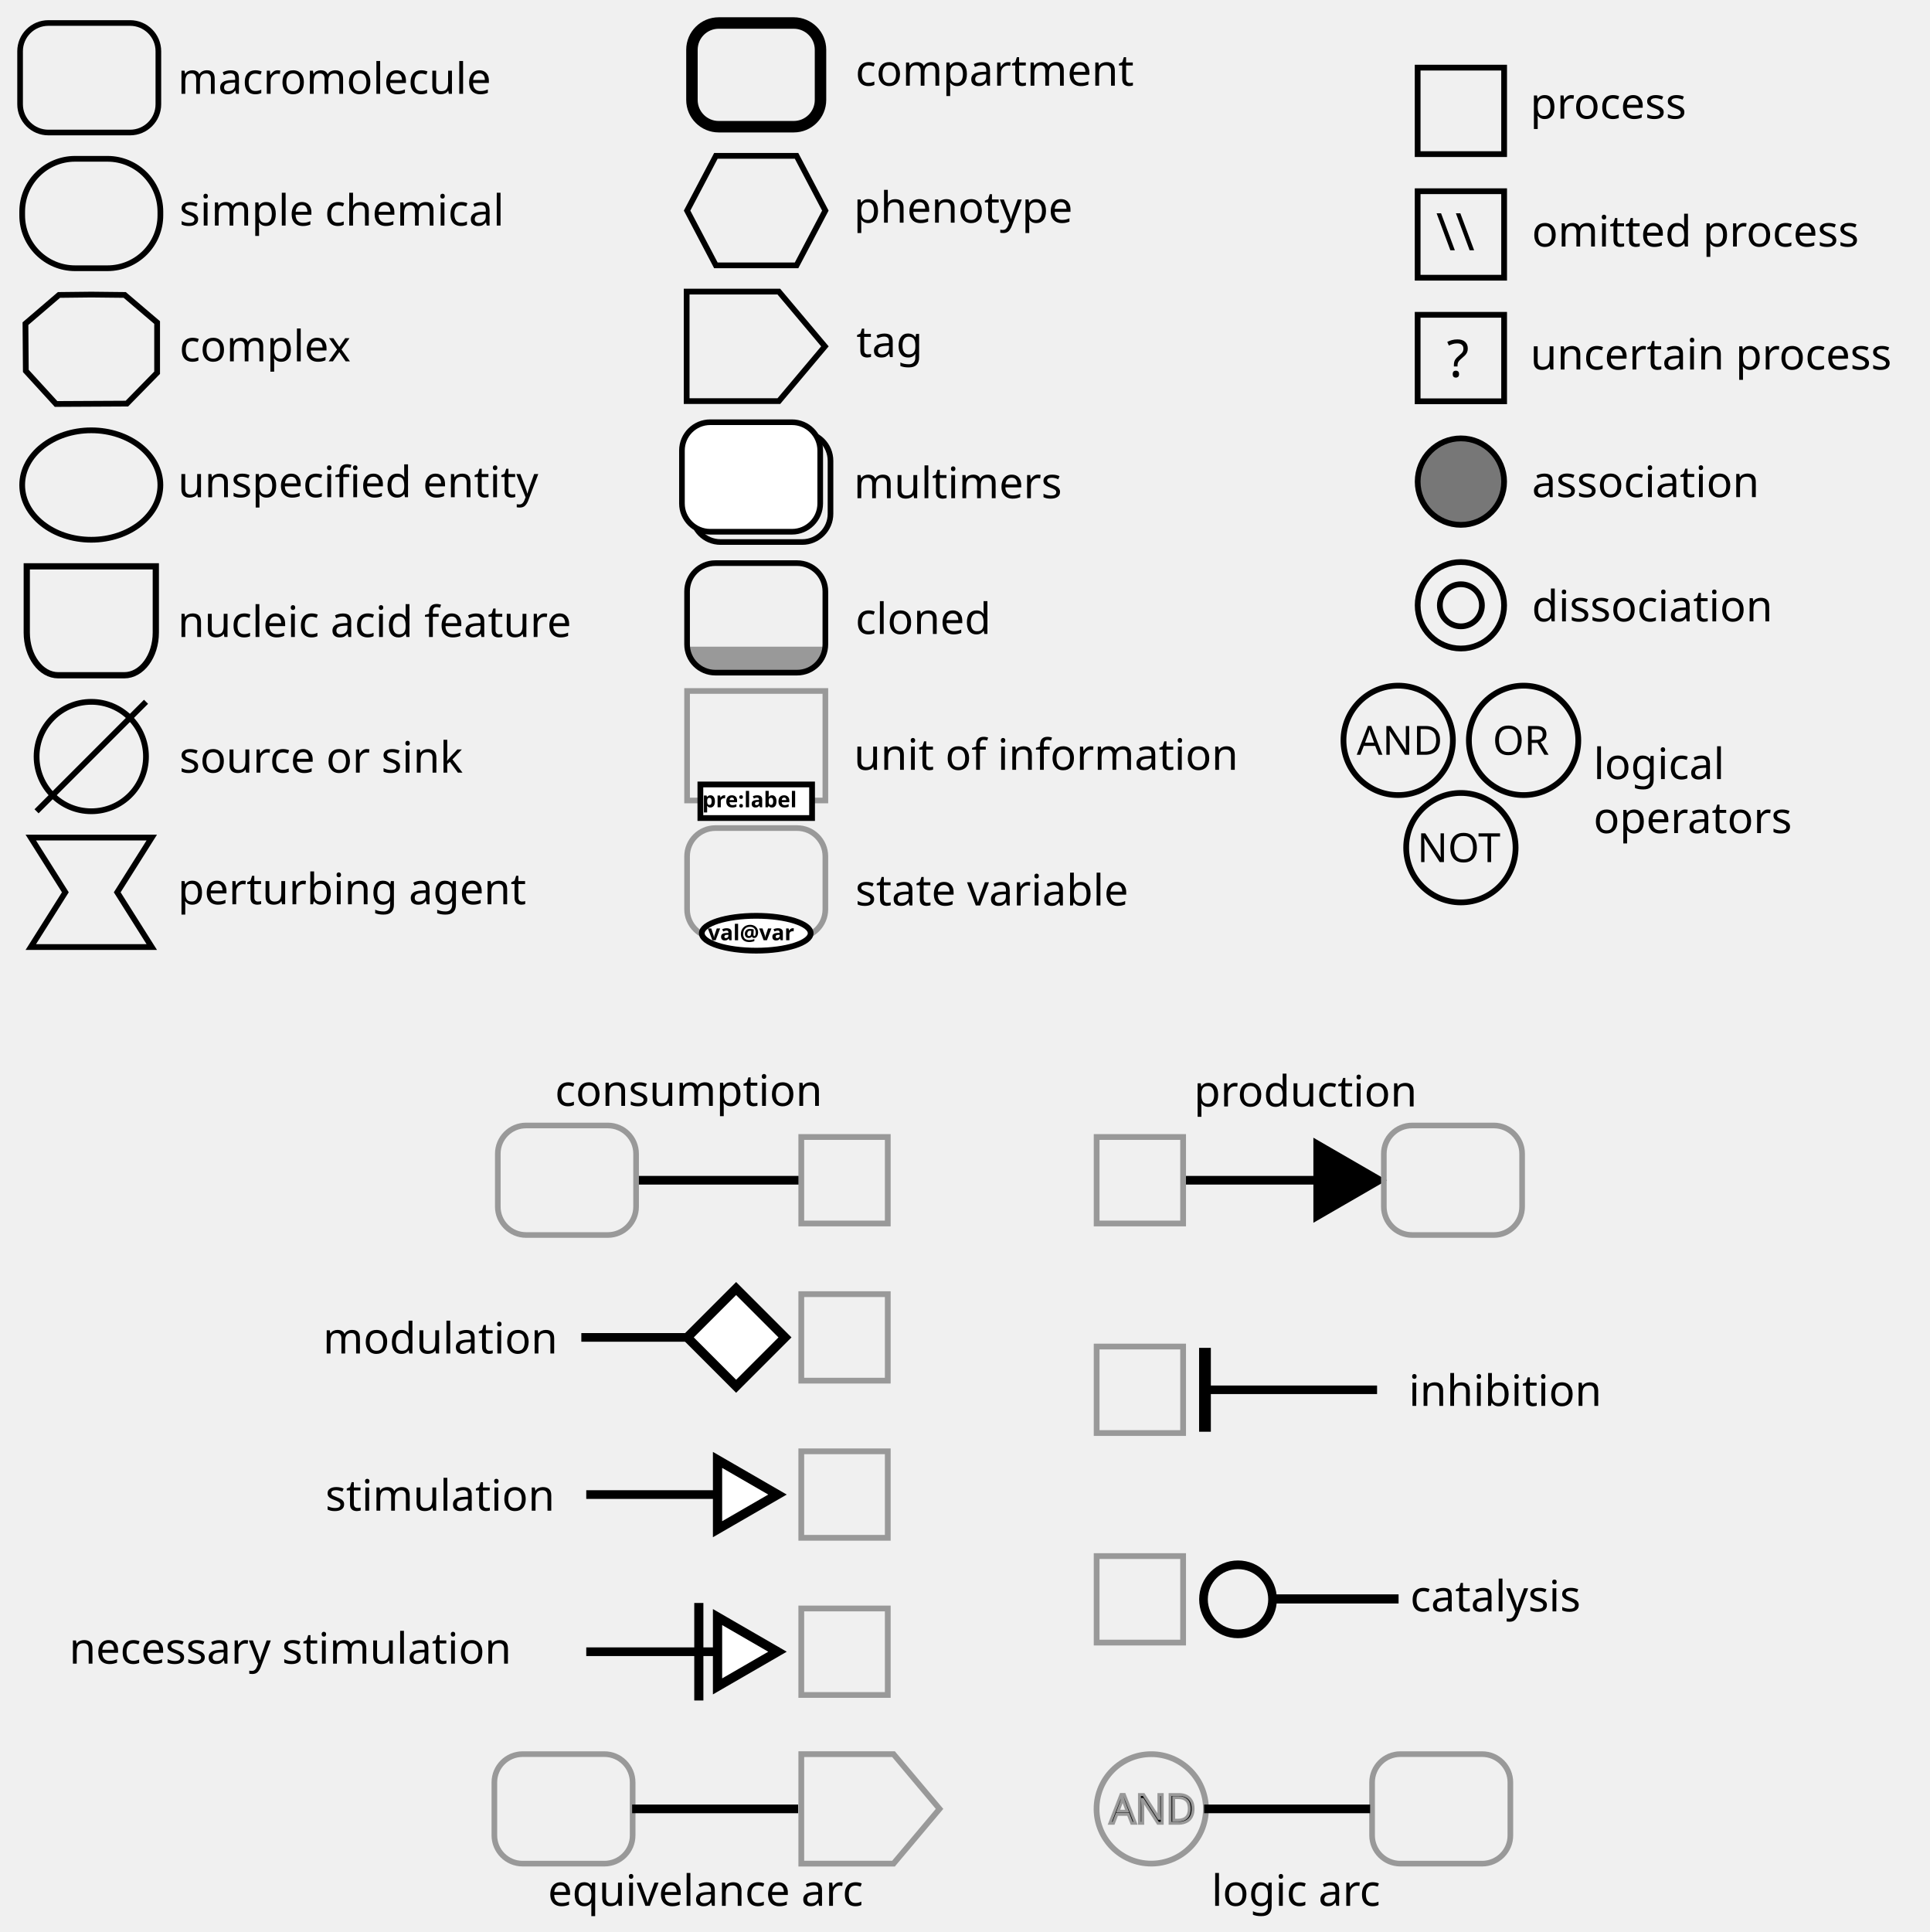
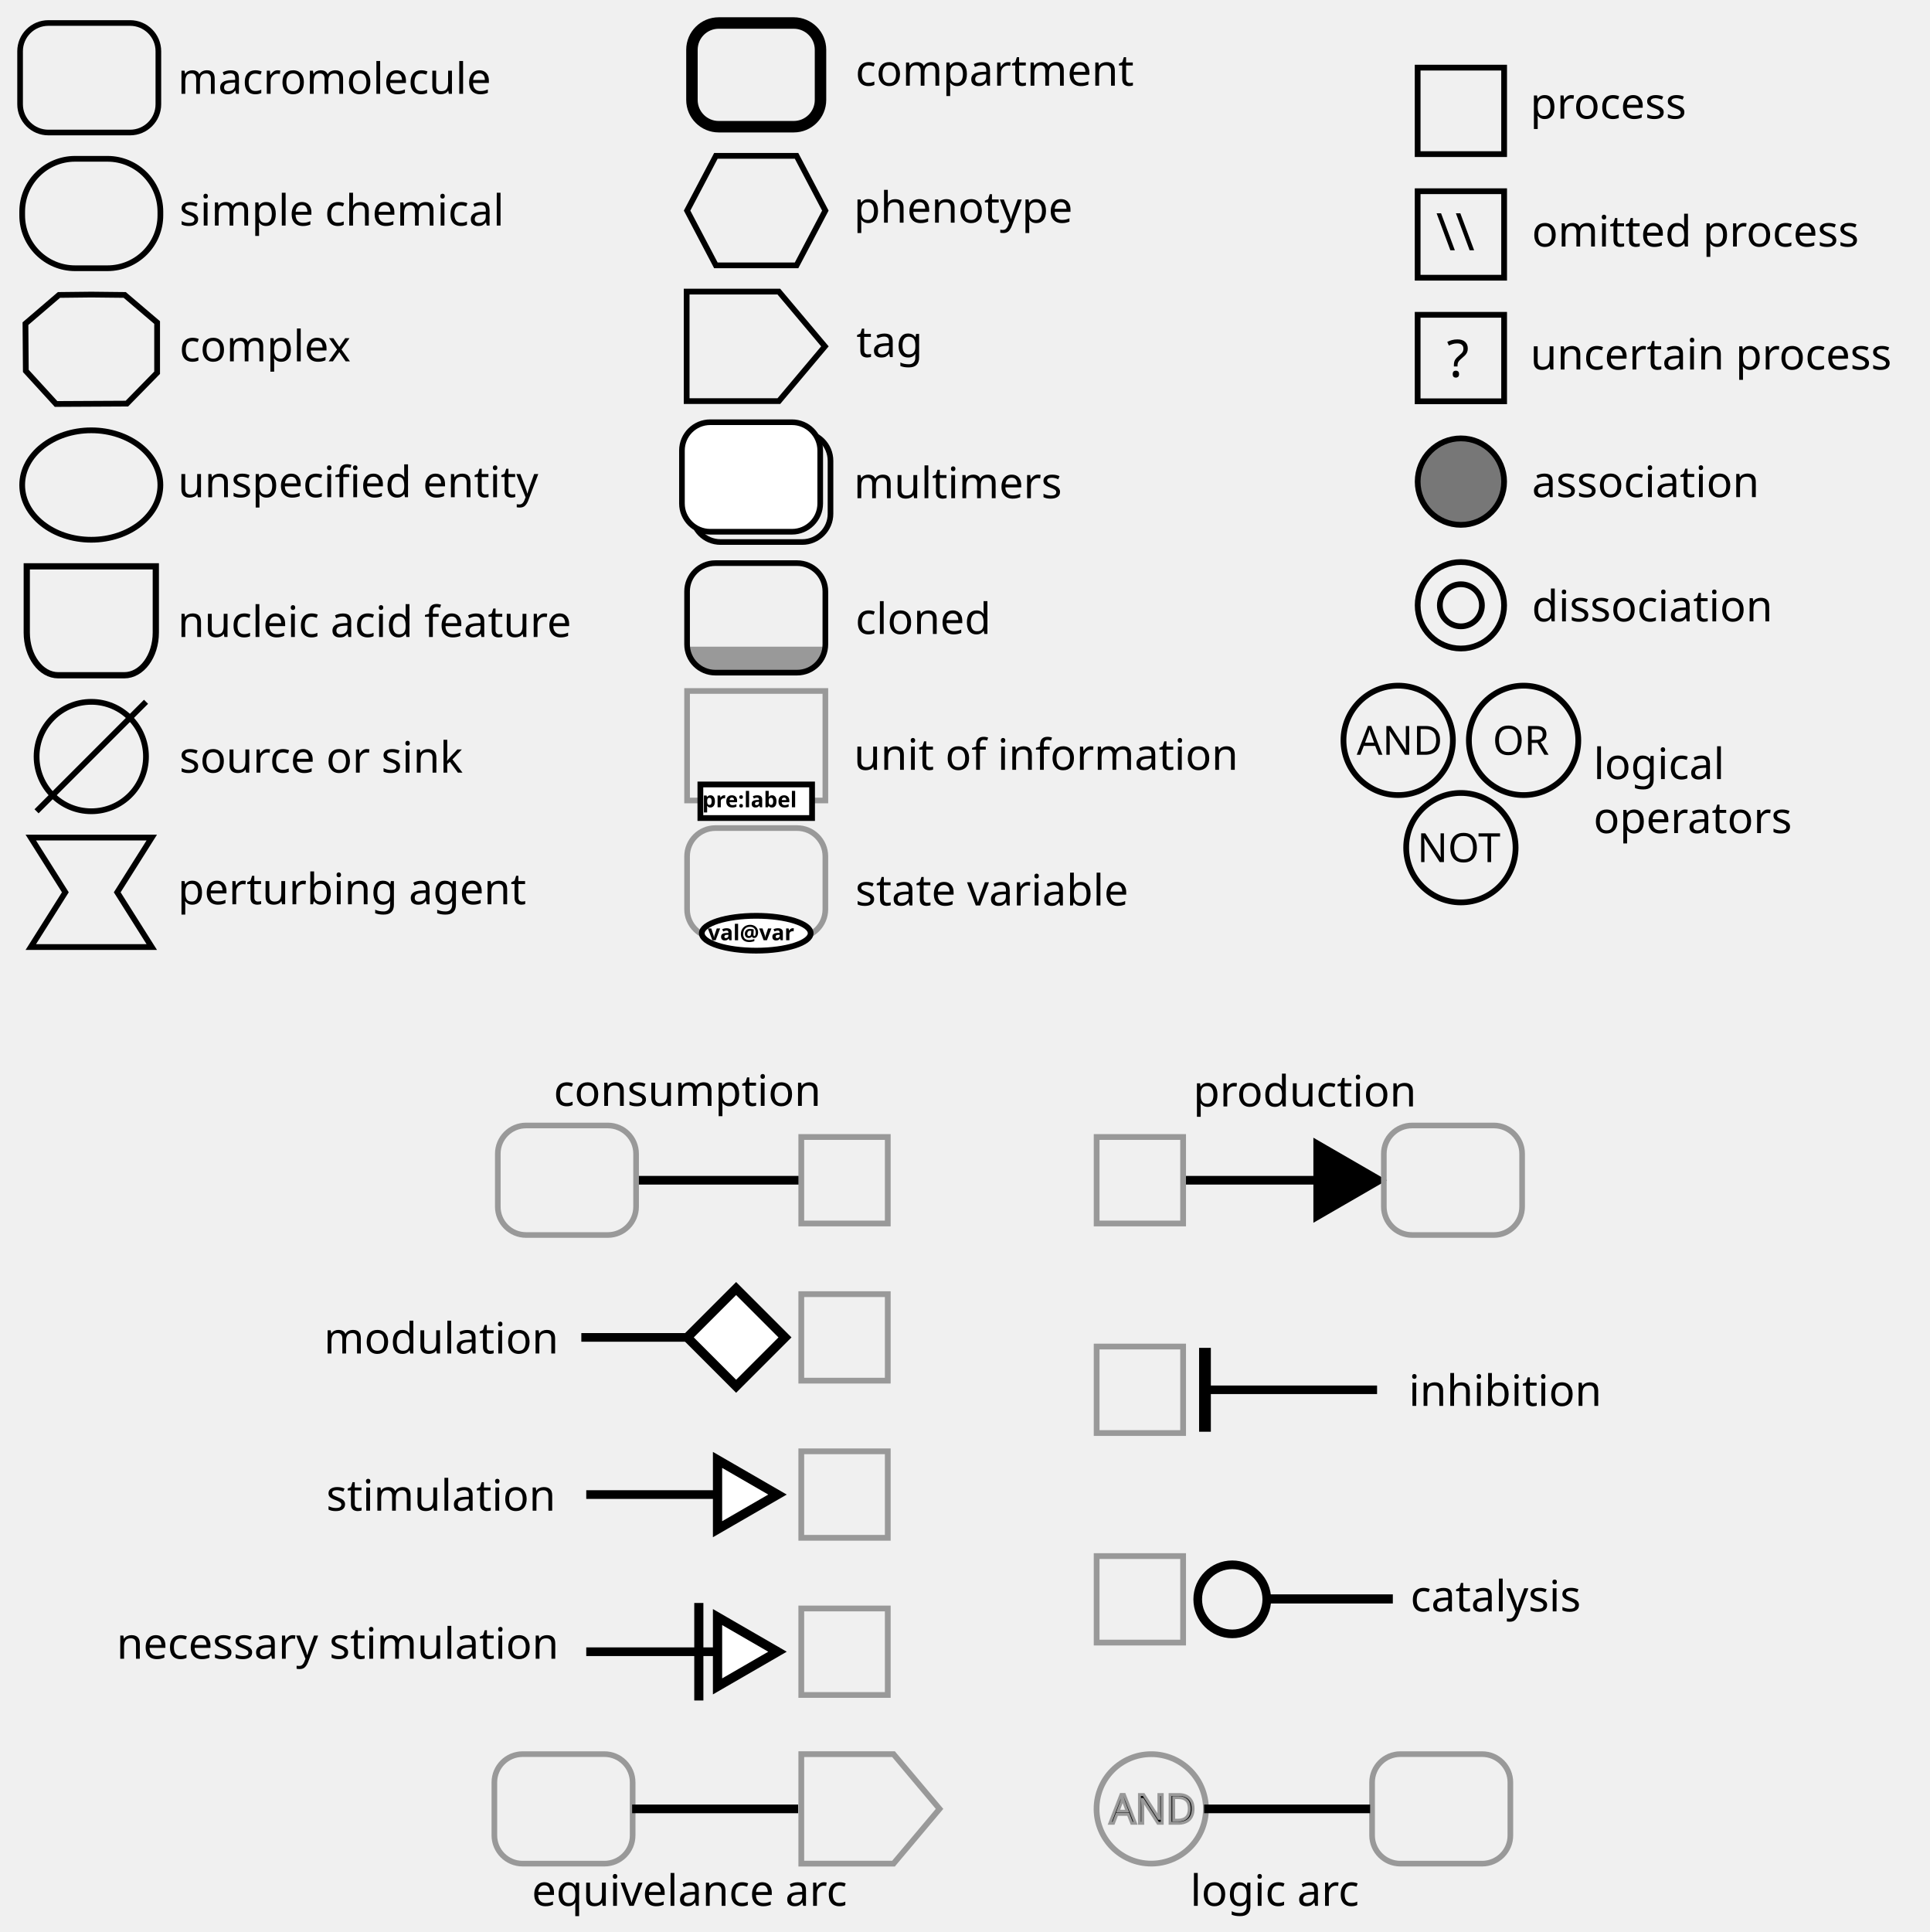
<svg xmlns="http://www.w3.org/2000/svg" width="670.28" height="671.055" id="svg2" version="1.1">
  <defs id="defs4">
    <marker orient="auto" refY="0" refX="0" id="DotL" style="overflow:visible">
      <path id="path4034" d="m -2.5,-1 c 0,2.76 -2.24,5 -5,5 -2.76,0 -5,-2.24 -5,-5 0,-2.76 2.24,-5 5,-5 2.76,0 5,2.24 5,5 z" style="fill-rule:evenodd;stroke:#000000;stroke-width:1pt" transform="matrix(0.8,0,0,0.8,5.92,0.8)" />
    </marker>
    <marker orient="auto" refY="0" refX="0" id="Arrow1Sstart" style="overflow:visible">
      <path id="path3985" d="M 0,0 5,-5 -12.5,0 5,5 0,0 Z" style="fill-rule:evenodd;stroke:#000000;stroke-width:1pt" transform="matrix(0.2,0,0,0.2,1.2,0)" />
    </marker>
    <marker orient="auto" refY="0" refX="0" id="EmptyTriangleOutL" style="overflow:visible">
      <path id="path4133" d="m 5.77,0 -8.65,5 0,-10 8.65,5 z" style="fill:#ffffff;fill-rule:evenodd;stroke:#000000;stroke-width:1pt" transform="matrix(0.8,0,0,0.8,-4.8,0)" />
    </marker>
    <marker orient="auto" refY="0" refX="0" id="TriangleOutL" style="overflow:visible">
      <path id="path4115" d="m 5.77,0 -8.65,5 0,-10 8.65,5 z" style="fill-rule:evenodd;stroke:#000000;stroke-width:1pt" transform="scale(0.8,0.8)" />
    </marker>
    <marker orient="auto" refY="0" refX="0" id="EmptyDiamondL" style="overflow:visible">
      <path id="path4079" d="M 0,-7.071 -7.071,0 0,7.071 7.071,0 0,-7.071 Z" style="fill:#ffffff;fill-rule:evenodd;stroke:#000000;stroke-width:1pt" transform="scale(0.8,0.8)" />
    </marker>
    <marker orient="auto" refY="0" refX="0" id="EmptyDiamondL-1" style="overflow:visible">
      <path id="path4079-7" d="M 0,-7.071 -7.071,0 0,7.071 7.071,0 0,-7.071 Z" style="fill:#ffffff;fill-rule:evenodd;stroke:#000000;stroke-width:1pt" transform="scale(0.8,0.8)" />
    </marker>
    <marker orient="auto" refY="0" refX="0" id="EmptyDiamondL-0" style="overflow:visible">
      <path id="path4079-6" d="M 0,-7.071 -7.071,0 0,7.071 7.071,0 0,-7.071 Z" style="fill:#ffffff;fill-rule:evenodd;stroke:#000000;stroke-width:1pt" transform="scale(0.8,0.8)" />
    </marker>
    <marker orient="auto" refY="0" refX="0" id="TriangleOutL-8" style="overflow:visible">
      <path id="path4115-9" d="m 5.77,0 -8.65,5 0,-10 8.65,5 z" style="fill-rule:evenodd;stroke:#000000;stroke-width:1pt" transform="scale(0.8,0.8)" />
    </marker>
    <marker orient="auto" refY="0" refX="0" id="EmptyTriangleOutL-4" style="overflow:visible">
      <path id="path4133-1" d="m 5.77,0 -8.65,5 0,-10 8.65,5 z" style="fill:#ffffff;fill-rule:evenodd;stroke:#000000;stroke-width:1pt" transform="matrix(0.8,0,0,0.8,-4.8,0)" />
    </marker>
    <marker orient="auto" refY="0" refX="0" id="EmptyTriangleOutL-2" style="overflow:visible">
      <path id="path4133-7" d="m 5.77,0 -8.65,5 0,-10 8.65,5 z" style="fill:#ffffff;fill-rule:evenodd;stroke:#000000;stroke-width:1pt" transform="matrix(0.8,0,0,0.8,-4.8,0)" />
    </marker>
    <marker orient="auto" refY="0" refX="0" id="TriangleOutL-1" style="overflow:visible">
      <path id="path4115-2" d="m 5.77,0 -8.65,5 0,-10 8.65,5 z" style="fill-rule:evenodd;stroke:#000000;stroke-width:1pt" transform="scale(0.8,0.8)" />
    </marker>
    <marker orient="auto" refY="0" refX="0" id="EmptyTriangleOutL-8" style="overflow:visible">
      <path id="path4133-4" d="m 5.77,0 -8.65,5 0,-10 8.65,5 z" style="fill:#ffffff;fill-rule:evenodd;stroke:#000000;stroke-width:1pt" transform="matrix(0.8,0,0,0.8,-4.8,0)" />
    </marker>
    <marker orient="auto" refY="0" refX="0" id="EmptyDiamondL-2" style="overflow:visible">
      <path id="path4079-64" d="M 0,-7.071 -7.071,0 0,7.071 7.071,0 0,-7.071 Z" style="fill:#ffffff;fill-rule:evenodd;stroke:#000000;stroke-width:1pt" transform="scale(0.8,0.8)" />
    </marker>
    <marker orient="auto" refY="0" refX="0" id="marker4217" style="overflow:visible">
      <path id="path4219" d="m 5.77,0 -8.65,5 0,-10 8.65,5 z" style="fill:#ffffff;fill-rule:evenodd;stroke:#000000;stroke-width:1pt" transform="matrix(0.8,0,0,0.8,-4.8,0)" />
    </marker>
  </defs>
  <g id="layer1" transform="translate(0.2001214,-114.8049)">
    <text xml:space="preserve" style="font-style:normal;font-weight:normal;font-size:12.5px;line-height:125%;font-family:sans-serif;letter-spacing:0px;word-spacing:0px;fill:#000000;fill-opacity:1;stroke:none;stroke-width:1px;stroke-linecap:butt;stroke-linejoin:miter;stroke-opacity:1" x="281.429" y="336.648" id="text5854">
      <tspan id="tspan5856" x="281.429" y="336.648" />
    </text>
    <text xml:space="preserve" style="font-style:normal;font-weight:normal;font-size:15px;line-height:125%;font-family:sans-serif;letter-spacing:0px;word-spacing:0px;fill:#000000;fill-opacity:1;stroke:none;stroke-width:1px;stroke-linecap:butt;stroke-linejoin:miter;stroke-opacity:1" x="187.143" y="363.076" id="text6007">
      <tspan id="tspan6009" x="187.143" y="363.076" />
    </text>
    <rect style="fill:none;stroke:#000000;stroke-width:1.961;stroke-miterlimit:4;stroke-dasharray:none;stroke-dashoffset:0;stroke-opacity:1" id="rect2985" width="48.039" height="38.039" x="6.78" y="122.795" ry="9.817" />
    <rect style="fill:none;stroke:#000000;stroke-width:1.992;stroke-miterlimit:4;stroke-dasharray:none;stroke-dashoffset:0;stroke-opacity:1" id="rect2985-0" width="48.008" height="38.008" x="7.51" y="169.965" ry="18.375" />
    <path style="fill:none;stroke:#000000;stroke-width:2;stroke-miterlimit:4;stroke-dasharray:none;stroke-dashoffset:0;stroke-opacity:1" d="m 8.77,243.635 -0.127,-16.416 11.645,-9.97 11.228,-0.126 11.609,0.126 11.263,9.59 -4.7e-4,17.428 -10.505,10.727 -24.61,0.126 z" id="rect2985-8" />
    <ellipse style="fill:none;stroke:#000000;stroke-width:1.992;stroke-miterlimit:4;stroke-dasharray:none;stroke-dashoffset:0;stroke-opacity:1" id="path3890" cx="31.514" cy="283.275" rx="24.004" ry="19.004" />
    <path style="fill:none;stroke:#000000;stroke-width:2.167;stroke-miterlimit:4;stroke-dasharray:none;stroke-dashoffset:0;stroke-opacity:1" d="m 9.098,311.509 0,23.004 c 0,8.213 4.868,14.835 10.937,14.835 l 22.935,0 c 6.068,0 10.961,-6.622 10.961,-14.835 l 0,-23.004 -44.833,0 z" id="path3913" />
    <ellipse ry="19.003" rx="19.003" cy="377.582" cx="31.514" style="fill:none;stroke:#000000;stroke-width:2;stroke-miterlimit:4;stroke-dasharray:none;stroke-dashoffset:0;stroke-opacity:1" id="path3815-1-7" />
    <path style="fill:none;stroke:#000000;stroke-width:2;stroke-linecap:butt;stroke-linejoin:miter;stroke-miterlimit:4;stroke-dasharray:none;stroke-opacity:1" d="M 12.496,396.601 C 50.533,358.564 50.533,358.564 50.533,358.564" id="path3945" />
    <path style="fill:none;stroke:#000000;stroke-width:2;stroke-miterlimit:4;stroke-dashoffset:0;stroke-opacity:1" d="m 10.499,405.72 42.031,0 -12,19.015 12,19.015 -42.031,0 12,-19.015 z" id="rect2985-85" />
    <text xml:space="preserve" style="font-style:normal;font-weight:normal;font-size:15px;line-height:125%;font-family:sans-serif;letter-spacing:0px;word-spacing:0px;fill:#000000;fill-opacity:1;stroke:none;stroke-width:1px;stroke-linecap:butt;stroke-linejoin:miter;stroke-opacity:1" x="61.571" y="147.4" id="text5915">
      <tspan id="tspan5917" x="61.571" y="147.4">macromolecule</tspan>
      <tspan x="61.571" y="166.15" id="tspan5919" />
      <tspan x="61.571" y="184.9" id="tspan5945" />
      <tspan x="61.571" y="203.65" id="tspan5927" />
      <tspan x="61.571" y="222.4" id="tspan5929" />
    </text>
    <text xml:space="preserve" style="font-style:normal;font-weight:normal;font-size:15px;line-height:125%;font-family:sans-serif;letter-spacing:0px;word-spacing:0px;fill:#000000;fill-opacity:1;stroke:none;stroke-width:1px;stroke-linecap:butt;stroke-linejoin:miter;stroke-opacity:1" x="62.121" y="193.158" id="text6104">
      <tspan id="tspan6106" x="62.121" y="193.158">simple chemical</tspan>
      <tspan x="62.121" y="211.908" id="tspan6108" />
      <tspan x="62.121" y="230.658" id="tspan6126" />
    </text>
    <text xml:space="preserve" style="font-style:normal;font-weight:normal;font-size:15px;line-height:125%;font-family:sans-serif;letter-spacing:0px;word-spacing:0px;fill:#000000;fill-opacity:1;stroke:none;stroke-width:1px;stroke-linecap:butt;stroke-linejoin:miter;stroke-opacity:1" x="62.157" y="240.311" id="text6172">
      <tspan id="tspan6174" x="62.157" y="240.311">complex</tspan>
      <tspan x="62.157" y="259.061" id="tspan6176" />
      <tspan x="62.157" y="277.811" id="tspan6190" />
    </text>
    <text xml:space="preserve" style="font-style:normal;font-weight:normal;font-size:15px;line-height:125%;font-family:sans-serif;letter-spacing:0px;word-spacing:0px;fill:#000000;fill-opacity:1;stroke:none;stroke-width:1px;stroke-linecap:butt;stroke-linejoin:miter;stroke-opacity:1" x="61.63" y="287.501" id="text6219">
      <tspan id="tspan6221" x="61.63" y="287.501">unspecified entity</tspan>
      <tspan x="61.63" y="306.251" id="tspan6223" />
      <tspan x="61.63" y="325.001" id="tspan6233" />
    </text>
    <text xml:space="preserve" style="font-style:normal;font-weight:normal;font-size:15px;line-height:125%;font-family:sans-serif;letter-spacing:0px;word-spacing:0px;fill:#000000;fill-opacity:1;stroke:none;stroke-width:1px;stroke-linecap:butt;stroke-linejoin:miter;stroke-opacity:1" x="61.571" y="336.05" id="text6249">
      <tspan id="tspan6251" x="61.571" y="336.05">nucleic acid feature</tspan>
      <tspan x="61.571" y="354.8" id="tspan6253" />
      <tspan x="61.571" y="373.55" id="tspan6259" />
    </text>
    <text xml:space="preserve" style="font-style:normal;font-weight:normal;font-size:15px;line-height:125%;font-family:sans-serif;letter-spacing:0px;word-spacing:0px;fill:#000000;fill-opacity:1;stroke:none;stroke-width:1px;stroke-linecap:butt;stroke-linejoin:miter;stroke-opacity:1" x="62.121" y="383.167" id="text6266">
      <tspan id="tspan6268" x="62.121" y="383.167">source or sink</tspan>
      <tspan x="62.121" y="401.917" id="tspan6270" />
      <tspan x="62.121" y="420.667" id="tspan6272" />
    </text>
    <text xml:space="preserve" style="font-style:normal;font-weight:normal;font-size:15px;line-height:125%;font-family:sans-serif;letter-spacing:0px;word-spacing:0px;fill:#000000;fill-opacity:1;stroke:none;stroke-width:1px;stroke-linecap:butt;stroke-linejoin:miter;stroke-opacity:1" x="61.571" y="428.885" id="text6274">
      <tspan id="tspan6276" x="61.571" y="428.885">perturbing agent</tspan>
    </text>
    <path style="fill:none;stroke:#000000;stroke-width:2;stroke-miterlimit:4;stroke-dashoffset:0;stroke-opacity:1" d="m 238.357,216.096 32.031,0 16,19.015 -16,19.015 -32.031,0 z" id="rect2985-87" />
    <path style="fill:none;stroke:#000000;stroke-width:2;stroke-miterlimit:4;stroke-dashoffset:0;stroke-opacity:1" d="m 248.51,168.943 28.031,0 10,19.015 -10,19.015 -28.031,0 -10,-19.015 z" id="rect2985-3" />
    <rect style="fill:none;stroke:#000000;stroke-width:3.982;stroke-miterlimit:4;stroke-dasharray:none;stroke-dashoffset:0;stroke-opacity:1" id="rect2985-31" width="44.665" height="36.018" x="240.194" y="122.796" ry="9.295" />
    <rect style="fill:none;stroke:#000000;stroke-width:1.961;stroke-miterlimit:4;stroke-dasharray:none;stroke-dashoffset:0;stroke-opacity:1" id="rect2985-9" width="48.039" height="38.039" x="240.292" y="265.031" ry="9.817" />
    <rect style="fill:#ffffff;stroke:#000000;stroke-width:1.961;stroke-miterlimit:4;stroke-dasharray:none;stroke-dashoffset:0;stroke-opacity:1" id="rect2985-5" width="48.039" height="38.039" x="236.72" y="261.46" ry="9.817" />
    <path style="fill:#999999;stroke:#ffffff;stroke-width:0;stroke-miterlimit:4;stroke-dasharray:none;stroke-dashoffset:0;stroke-opacity:1" d="m 238.633,339.418 c 0.724,4.714 4.766,8.305 9.689,8.305 l 28.406,0 c 4.923,0 8.965,-3.59 9.689,-8.305 l -47.785,0 z" id="rect2985-7-5" />
    <rect style="fill:none;stroke:#000000;stroke-width:1.961;stroke-miterlimit:4;stroke-dasharray:none;stroke-dashoffset:0;stroke-opacity:1" id="rect2985-7" width="48.039" height="38.039" x="238.506" y="310.399" ry="9.817" />
-     <g id="g4641">
-       <rect ry="0" y="354.802" x="238.506" height="38.039" width="48.039" id="rect2985-06" style="fill:none;stroke:#999999;stroke-width:1.961;stroke-miterlimit:4;stroke-dasharray:none;stroke-dashoffset:0;stroke-opacity:1" />
-       <g transform="translate(7.6293945e-6,0)" id="g4636">
-         <rect style="fill:#ffffff;stroke:#000000;stroke-width:2;stroke-miterlimit:4;stroke-dasharray:none" id="rect5852" width="38.805" height="11.663" x="243.123" y="387.276" ry="0" />
-         <text xml:space="preserve" style="font-style:normal;font-weight:normal;font-size:15px;line-height:125%;font-family:sans-serif;letter-spacing:0px;word-spacing:0px;fill:#000000;fill-opacity:1;stroke:none;stroke-width:1px;stroke-linecap:butt;stroke-linejoin:miter;stroke-opacity:1" x="243.775" y="395.202" id="text5858">
-           <tspan id="tspan5860" x="243.775" y="395.202" style="font-style:normal;font-variant:normal;font-weight:bold;font-stretch:normal;font-size:7.5px;font-family:sans-serif;-inkscape-font-specification:'sans-serif Bold'">pre:label</tspan>
-         </text>
-       </g>
-     </g>
-     <g id="g4653" transform="translate(0,-0.240561)">
-       <rect ry="9.817" y="402.67" x="238.506" height="38.039" width="48.039" id="rect2985-06-6" style="fill:none;stroke:#999999;stroke-width:1.961;stroke-miterlimit:4;stroke-dasharray:none;stroke-dashoffset:0;stroke-opacity:1" />
-       <g transform="translate(-5.7220459e-6,0)" id="g4648">
-         <ellipse style="fill:#ffffff;stroke:#000000;stroke-width:2;stroke-miterlimit:4;stroke-dasharray:none" id="path5877" cx="262.526" cy="439.19" rx="18.91" ry="6.052" />
-         <text xml:space="preserve" style="font-style:normal;font-weight:normal;font-size:15px;line-height:125%;font-family:sans-serif;letter-spacing:0px;word-spacing:0px;fill:#000000;fill-opacity:1;stroke:none;stroke-width:1px;stroke-linecap:butt;stroke-linejoin:miter;stroke-opacity:1" x="245.732" y="441.625" id="text5858-9">
-           <tspan id="tspan5860-0" x="245.732" y="441.625" style="font-style:normal;font-variant:normal;font-weight:bold;font-stretch:normal;font-size:7.5px;font-family:sans-serif;-inkscape-font-specification:'sans-serif Bold'">val@var</tspan>
-         </text>
-       </g>
-     </g>
+     <rect style="fill:none;stroke:#999999;stroke-width:1.961;stroke-miterlimit:4;stroke-dasharray:none;stroke-dashoffset:0;stroke-opacity:1" id="rect2985-06" width="48.039" height="38.039" x="238.506" y="354.802" ry="0" />
+     <rect style="fill:#ffffff;stroke:#000000;stroke-width:2;stroke-miterlimit:4;stroke-dasharray:none" id="rect5852" width="38.805" height="11.663" x="243.123" y="387.276" ry="0" />
+     <text xml:space="preserve" style="font-style:normal;font-weight:normal;font-size:15px;line-height:125%;font-family:sans-serif;letter-spacing:0px;word-spacing:0px;fill:#000000;fill-opacity:1;stroke:none;stroke-width:1px;stroke-linecap:butt;stroke-linejoin:miter;stroke-opacity:1" x="243.775" y="395.202" id="text5858">
+       <tspan id="tspan5860" x="243.775" y="395.202" style="font-style:normal;font-variant:normal;font-weight:bold;font-stretch:normal;font-size:7.5px;font-family:sans-serif;-inkscape-font-specification:'sans-serif Bold'">pre:label</tspan>
+     </text>
+     <rect style="fill:none;stroke:#999999;stroke-width:1.961;stroke-miterlimit:4;stroke-dasharray:none;stroke-dashoffset:0;stroke-opacity:1" id="rect2985-06-6" width="48.039" height="38.039" x="238.506" y="402.43" ry="9.817" />
+     <ellipse style="fill:#ffffff;stroke:#000000;stroke-width:2;stroke-miterlimit:4;stroke-dasharray:none" id="path5877" cx="262.526" cy="438.949" rx="18.91" ry="6.052" />
+     <text xml:space="preserve" style="font-style:normal;font-weight:normal;font-size:15px;line-height:125%;font-family:sans-serif;letter-spacing:0px;word-spacing:0px;fill:#000000;fill-opacity:1;stroke:none;stroke-width:1px;stroke-linecap:butt;stroke-linejoin:miter;stroke-opacity:1" x="245.732" y="441.384" id="text5858-9">
+       <tspan id="tspan5860-0" x="245.732" y="441.384" style="font-style:normal;font-variant:normal;font-weight:bold;font-stretch:normal;font-size:7.5px;font-family:sans-serif;-inkscape-font-specification:'sans-serif Bold'">val@var</tspan>
+     </text>
    <text xml:space="preserve" style="font-style:normal;font-weight:normal;font-size:15px;line-height:125%;font-family:sans-serif;letter-spacing:0px;word-spacing:0px;fill:#000000;fill-opacity:1;stroke:none;stroke-width:1px;stroke-linecap:butt;stroke-linejoin:miter;stroke-opacity:1" x="297.012" y="144.562" id="text6011">
      <tspan id="tspan6013" x="297.012" y="144.562">compartment</tspan>
      <tspan x="297.012" y="163.312" id="tspan6015" />
      <tspan x="297.012" y="182.062" id="tspan6037" />
    </text>
    <text xml:space="preserve" style="font-style:normal;font-weight:normal;font-size:15px;line-height:125%;font-family:sans-serif;letter-spacing:0px;word-spacing:0px;fill:#000000;fill-opacity:1;stroke:none;stroke-width:1px;stroke-linecap:butt;stroke-linejoin:miter;stroke-opacity:1" x="296.426" y="192.148" id="text6373">
      <tspan id="tspan6375" x="296.426" y="192.148">phenotype</tspan>
      <tspan x="296.426" y="210.898" id="tspan6377" />
      <tspan x="296.426" y="229.648" id="tspan6395" />
    </text>
    <text xml:space="preserve" style="font-style:normal;font-weight:normal;font-size:15px;line-height:125%;font-family:sans-serif;letter-spacing:0px;word-spacing:0px;fill:#000000;fill-opacity:1;stroke:none;stroke-width:1px;stroke-linecap:butt;stroke-linejoin:miter;stroke-opacity:1" x="297.327" y="238.829" id="text6441">
      <tspan id="tspan6443" x="297.327" y="238.829">tag</tspan>
      <tspan x="297.327" y="257.579" id="tspan6445" />
      <tspan x="297.327" y="276.329" id="tspan6459" />
    </text>
    <text xml:space="preserve" style="font-style:normal;font-weight:normal;font-size:15px;line-height:125%;font-family:sans-serif;letter-spacing:0px;word-spacing:0px;fill:#000000;fill-opacity:1;stroke:none;stroke-width:1px;stroke-linecap:butt;stroke-linejoin:miter;stroke-opacity:1" x="296.426" y="287.85" id="text6488">
      <tspan id="tspan6490" x="296.426" y="287.85">multimers</tspan>
      <tspan x="296.426" y="306.6" id="tspan6492" />
      <tspan x="296.426" y="325.35" id="tspan6502" />
    </text>
    <text xml:space="preserve" style="font-style:normal;font-weight:normal;font-size:15px;line-height:125%;font-family:sans-serif;letter-spacing:0px;word-spacing:0px;fill:#000000;fill-opacity:1;stroke:none;stroke-width:1px;stroke-linecap:butt;stroke-linejoin:miter;stroke-opacity:1" x="297.012" y="335.003" id="text6518">
      <tspan id="tspan6520" x="297.012" y="335.003">cloned</tspan>
      <tspan x="297.012" y="353.753" id="tspan6522" />
      <tspan x="297.012" y="372.503" id="tspan6528" />
    </text>
    <text xml:space="preserve" style="font-style:normal;font-weight:normal;font-size:15px;line-height:125%;font-family:sans-serif;letter-spacing:0px;word-spacing:0px;fill:#000000;fill-opacity:1;stroke:none;stroke-width:1px;stroke-linecap:butt;stroke-linejoin:miter;stroke-opacity:1" x="296.484" y="382.193" id="text6535">
      <tspan id="tspan6537" x="296.484" y="382.193">unit of information</tspan>
      <tspan x="296.484" y="400.943" id="tspan6539" />
      <tspan x="296.484" y="419.693" id="tspan6541" />
    </text>
    <text xml:space="preserve" style="font-style:normal;font-weight:normal;font-size:15px;line-height:125%;font-family:sans-serif;letter-spacing:0px;word-spacing:0px;fill:#000000;fill-opacity:1;stroke:none;stroke-width:1px;stroke-linecap:butt;stroke-linejoin:miter;stroke-opacity:1" x="296.975" y="429.31" id="text6543">
      <tspan id="tspan6545" x="296.975" y="429.31">state variable</tspan>
    </text>
    <ellipse ry="19.003" rx="19.003" cy="371.961" cx="529.125" style="fill:none;stroke:#000000;stroke-width:2;stroke-miterlimit:4;stroke-dasharray:none;stroke-dashoffset:0;stroke-opacity:1" id="path3815" />
    <text xml:space="preserve" style="font-style:normal;font-weight:normal;font-size:14px;line-height:125%;font-family:Sans;letter-spacing:0px;word-spacing:0px;fill:#000000;fill-opacity:1;stroke:none" x="518.379" y="376.975" id="text3817">
      <tspan id="tspan3819" x="518.379" y="376.975">OR</tspan>
    </text>
    <ellipse ry="19.003" rx="19.003" cy="371.961" cx="485.553" style="fill:none;stroke:#000000;stroke-width:2;stroke-miterlimit:4;stroke-dasharray:none;stroke-dashoffset:0;stroke-opacity:1" id="path3815-1" />
    <text xml:space="preserve" style="font-style:normal;font-weight:normal;font-size:14px;line-height:125%;font-family:Sans;letter-spacing:0px;word-spacing:0px;fill:#000000;fill-opacity:1;stroke:none" x="471.147" y="376.972" id="text3817-6">
      <tspan id="tspan3819-3" x="471.147" y="376.972">AND</tspan>
    </text>
    <ellipse ry="19.003" rx="19.003" cy="409.235" cx="507.339" style="fill:none;stroke:#000000;stroke-width:2;stroke-miterlimit:4;stroke-dasharray:none;stroke-dashoffset:0;stroke-opacity:1" id="path3815-7" />
    <text xml:space="preserve" style="font-style:normal;font-weight:normal;font-size:14px;line-height:125%;font-family:Sans;letter-spacing:0px;word-spacing:0px;fill:#000000;fill-opacity:1;stroke:none" x="492.17" y="414.249" id="text3817-61">
      <tspan id="tspan3819-7" x="492.17" y="414.249">NOT</tspan>
    </text>
    <rect style="fill:none;stroke:#000000;stroke-width:2;stroke-miterlimit:4;stroke-dasharray:none;stroke-dashoffset:0;stroke-opacity:1" id="rect2985-08" width="30.042" height="30.042" x="492.318" y="138.297" ry="0" />
    <rect style="fill:none;stroke:#000000;stroke-width:2;stroke-miterlimit:4;stroke-dasharray:none;stroke-dashoffset:0;stroke-opacity:1" id="rect2985-08-1" width="30.042" height="30.042" x="492.318" y="224.148" ry="0" />
    <text xml:space="preserve" style="font-style:normal;font-weight:normal;font-size:14px;line-height:125%;font-family:Sans;letter-spacing:0px;word-spacing:0px;fill:#000000;fill-opacity:1;stroke:none" x="502.391" y="245.722" id="text3817-6-2">
      <tspan id="tspan3819-3-4" x="502.391" y="245.722" style="font-size:18px">?</tspan>
    </text>
    <rect style="fill:none;stroke:#000000;stroke-width:2;stroke-miterlimit:4;stroke-dasharray:none;stroke-dashoffset:0;stroke-opacity:1" id="rect2985-08-1-1" width="30.042" height="30.042" x="492.318" y="181.223" ry="0" />
    <text xml:space="preserve" style="font-style:normal;font-weight:normal;font-size:14px;line-height:125%;font-family:Sans;letter-spacing:0px;word-spacing:0px;fill:#000000;fill-opacity:1;stroke:none" x="498.717" y="201.746" id="text3817-6-2-5">
      <tspan id="tspan3819-3-4-7" x="498.717" y="201.746" style="font-size:18px">\\</tspan>
    </text>
    <circle style="fill:#777777;fill-opacity:1;stroke:#000000;stroke-width:2;stroke-miterlimit:4;stroke-dasharray:none;stroke-dashoffset:0;stroke-opacity:1" id="path3815-1-3" cx="507.339" cy="282.087" r="15.012" />
    <circle cy="325.044" cx="507.339" style="fill:none;stroke:#000000;stroke-width:2;stroke-miterlimit:4;stroke-dasharray:none;stroke-dashoffset:0;stroke-opacity:1" id="path3815-1-3-2" r="15.012" />
    <circle cy="325.044" cx="507.339" style="fill:none;stroke:#000000;stroke-width:2;stroke-miterlimit:4;stroke-dasharray:none;stroke-dashoffset:0;stroke-opacity:1" id="path3815-1-3-2-0" r="7.307" />
    <text xml:space="preserve" style="font-style:normal;font-weight:normal;font-size:15px;line-height:125%;font-family:sans-serif;letter-spacing:0px;word-spacing:0px;fill:#000000;fill-opacity:1;stroke:none;stroke-width:1px;stroke-linecap:butt;stroke-linejoin:miter;stroke-opacity:1" x="531.431" y="156.013" id="text6011-6">
      <tspan id="tspan6013-0" x="531.431" y="156.013">process</tspan>
      <tspan x="531.431" y="174.763" id="tspan6015-4" />
      <tspan x="531.431" y="193.513" id="tspan6037-7" />
    </text>
    <text xml:space="preserve" style="font-style:normal;font-weight:normal;font-size:15px;line-height:125%;font-family:sans-serif;letter-spacing:0px;word-spacing:0px;fill:#000000;fill-opacity:1;stroke:none;stroke-width:1px;stroke-linecap:butt;stroke-linejoin:miter;stroke-opacity:1" x="532.01" y="200.433" id="text6373-4">
      <tspan id="tspan6375-0" x="532.01" y="200.433">omitted process</tspan>
      <tspan x="532.01" y="219.183" id="tspan6377-5" />
      <tspan x="532.01" y="237.933" id="tspan6395-0" />
    </text>
    <text xml:space="preserve" style="font-style:normal;font-weight:normal;font-size:15px;line-height:125%;font-family:sans-serif;letter-spacing:0px;word-spacing:0px;fill:#000000;fill-opacity:1;stroke:none;stroke-width:1px;stroke-linecap:butt;stroke-linejoin:miter;stroke-opacity:1" x="531.49" y="243.15" id="text6441-0">
      <tspan id="tspan6443-6" x="531.49" y="243.15">uncertain process</tspan>
      <tspan x="531.49" y="261.9" id="tspan6445-7" />
      <tspan x="531.49" y="280.65" id="tspan6459-0" />
    </text>
    <text xml:space="preserve" style="font-style:normal;font-weight:normal;font-size:15px;line-height:125%;font-family:sans-serif;letter-spacing:0px;word-spacing:0px;fill:#000000;fill-opacity:1;stroke:none;stroke-width:1px;stroke-linecap:butt;stroke-linejoin:miter;stroke-opacity:1" x="532.024" y="287.463" id="text6488-4">
      <tspan id="tspan6490-2" x="532.024" y="287.463">association</tspan>
      <tspan x="532.024" y="306.213" id="tspan6492-2" />
      <tspan x="532.024" y="324.963" id="tspan6502-3" />
    </text>
    <text xml:space="preserve" style="font-style:normal;font-weight:normal;font-size:15px;line-height:125%;font-family:sans-serif;letter-spacing:0px;word-spacing:0px;fill:#000000;fill-opacity:1;stroke:none;stroke-width:1px;stroke-linecap:butt;stroke-linejoin:miter;stroke-opacity:1" x="531.995" y="330.629" id="text6518-8">
      <tspan id="tspan6520-8" x="531.995" y="330.629">dissociation</tspan>
      <tspan x="531.995" y="349.379" id="tspan6522-7" />
      <tspan x="531.995" y="368.129" id="tspan6528-4" />
    </text>
    <text xml:space="preserve" style="font-style:normal;font-weight:normal;font-size:15px;line-height:125%;font-family:sans-serif;letter-spacing:0px;word-spacing:0px;fill:#000000;fill-opacity:1;stroke:none;stroke-width:1px;stroke-linecap:butt;stroke-linejoin:miter;stroke-opacity:1" x="553.416" y="385.412" id="text6535-2">
      <tspan id="tspan6537-0" x="553.416" y="385.412">logical</tspan>
      <tspan x="553.416" y="404.162" id="tspan6877">operators</tspan>
      <tspan x="553.416" y="422.912" id="tspan6539-4" />
      <tspan x="553.416" y="441.662" id="tspan6541-1" />
    </text>
    <path style="fill:none;stroke:#000000;stroke-width:3.01;stroke-linecap:butt;stroke-linejoin:miter;stroke-miterlimit:4;stroke-dasharray:none;stroke-opacity:1;marker-start:none;marker-end:none" d="m 220.962,524.747 57.675,0" id="path3787-4" />
    <rect style="fill:none;stroke:#999999;stroke-width:1.961;stroke-miterlimit:4;stroke-dasharray:none;stroke-dashoffset:0;stroke-opacity:1" id="rect2985-5-0" width="48.039" height="38.039" x="172.749" y="505.727" ry="9.817" />
    <rect style="fill:none;stroke:#999999;stroke-width:2;stroke-miterlimit:4;stroke-dasharray:none;stroke-dashoffset:0;stroke-opacity:1" id="rect2985-08-2" width="30.042" height="30.042" x="278.184" y="509.725" ry="0" />
    <path style="fill:none;stroke:#000000;stroke-width:3.01;stroke-linecap:butt;stroke-linejoin:miter;stroke-miterlimit:4;stroke-dasharray:none;stroke-opacity:1;marker-start:none;marker-end:url(#EmptyTriangleOutL-8)" d="m 203.478,633.922 66.99,0" id="path3787-1-8" />
    <rect style="fill:none;stroke:#999999;stroke-width:2;stroke-miterlimit:4;stroke-dasharray:none;stroke-dashoffset:0;stroke-opacity:1" id="rect2985-08-0" width="30.042" height="30.042" x="278.184" y="618.901" ry="0" />
-     <path style="fill:none;stroke:#000000;stroke-width:3.17;stroke-linecap:butt;stroke-linejoin:miter;stroke-miterlimit:4;stroke-dasharray:none;stroke-opacity:1;marker-start:none;marker-end:none" d="m 485.694,670.171 -42.968,0" id="path3787-4-3" />
-     <circle cy="670.314" cx="-429.909" style="fill:none;stroke:#000000;stroke-width:3.008;stroke-miterlimit:4;stroke-dasharray:none;stroke-dashoffset:0;stroke-opacity:1" id="path5879" transform="scale(-1,1)" r="11.996" />
+     <path style="fill:none;stroke:#000000;stroke-width:3.17;stroke-linecap:butt;stroke-linejoin:miter;stroke-miterlimit:4;stroke-dasharray:none;stroke-opacity:1;marker-start:none;marker-end:none" d="m 483.694,670.171 -42.968,0" id="path3787-4-3" />
+     <circle cy="670.314" cx="-427.909" style="fill:none;stroke:#000000;stroke-width:3.008;stroke-miterlimit:4;stroke-dasharray:none;stroke-dashoffset:0;stroke-opacity:1" id="path5879" transform="scale(-1,1)" r="11.996" />
    <rect style="fill:none;stroke:#999999;stroke-width:2;stroke-miterlimit:4;stroke-dasharray:none;stroke-dashoffset:0;stroke-opacity:1" id="rect2985-08-6" width="30.042" height="30.042" x="380.793" y="655.293" ry="0" />
    <path style="fill:none;stroke:#000000;stroke-width:3;stroke-linecap:butt;stroke-linejoin:miter;stroke-miterlimit:4;stroke-dasharray:none;stroke-opacity:1;marker-start:none;marker-end:url(#EmptyDiamondL-2)" d="m 201.766,579.334 53.776,0" id="path3787" />
    <rect style="fill:none;stroke:#999999;stroke-width:2;stroke-miterlimit:4;stroke-dasharray:none;stroke-dashoffset:0;stroke-opacity:1" id="rect2985-08-9" width="30.042" height="30.042" x="278.184" y="564.313" ry="0" />
    <path style="fill:none;stroke:#000000;stroke-width:2.967;stroke-linecap:butt;stroke-linejoin:miter;stroke-miterlimit:4;stroke-dasharray:none;stroke-opacity:1;marker-start:none;marker-end:none" d="m 478.219,597.53 -59.917,0" id="path3787-4-8" />
    <path style="fill:none;stroke:#000000;stroke-width:4.086;stroke-linecap:butt;stroke-linejoin:miter;stroke-miterlimit:4;stroke-dasharray:none;stroke-opacity:1;marker-start:none;marker-end:none" d="m 418.429,582.965 0,29.13" id="path3787-4-8-1" />
    <rect style="fill:none;stroke:#999999;stroke-width:2;stroke-miterlimit:4;stroke-dasharray:none;stroke-dashoffset:0;stroke-opacity:1" id="rect2985-08-8" width="30.042" height="30.042" x="380.793" y="582.509" ry="0" />
    <path style="fill:none;stroke:#000000;stroke-width:3.01;stroke-linecap:butt;stroke-linejoin:miter;stroke-miterlimit:4;stroke-dasharray:none;stroke-opacity:1;marker-start:none;marker-end:url(#EmptyTriangleOutL-8)" d="m 203.478,688.51 66.99,0" id="path3787-1-8-2" />
    <path style="fill:none;stroke:#000000;stroke-width:3.17;stroke-linecap:butt;stroke-linejoin:miter;stroke-miterlimit:4;stroke-dasharray:none;stroke-opacity:1;marker-start:none;marker-end:none" d="m 242.586,671.575 0,33.87" id="path3787-4-8-1-7" />
    <rect style="fill:none;stroke:#999999;stroke-width:2;stroke-miterlimit:4;stroke-dasharray:none;stroke-dashoffset:0;stroke-opacity:1" id="rect2985-08-28" width="30.042" height="30.042" x="278.184" y="673.489" ry="0" />
    <path style="fill:none;stroke:#000000;stroke-width:3;stroke-linecap:butt;stroke-linejoin:miter;stroke-miterlimit:4;stroke-dasharray:none;stroke-opacity:1;marker-start:none;marker-end:url(#TriangleOutL-1)" d="m 410.831,524.747 53.776,0" id="path3787-1" />
    <rect style="fill:none;stroke:#999999;stroke-width:1.961;stroke-miterlimit:4;stroke-dasharray:none;stroke-dashoffset:0;stroke-opacity:1" id="rect2985-5-1" width="48.039" height="38.039" x="480.571" y="505.727" ry="9.817" />
    <rect style="fill:none;stroke:#999999;stroke-width:2;stroke-miterlimit:4;stroke-dasharray:none;stroke-dashoffset:0;stroke-opacity:1" id="rect2985-08-2-7" width="30.042" height="30.042" x="380.793" y="509.725" ry="0" />
    <ellipse ry="19.003" rx="19.003" cy="743.098" cx="399.765" style="fill:none;stroke:#999999;stroke-width:2;stroke-miterlimit:4;stroke-dasharray:none;stroke-dashoffset:0;stroke-opacity:1" id="path3815-1-6" />
    <text xml:space="preserve" style="font-style:normal;font-weight:normal;font-size:14px;line-height:125%;font-family:Sans;letter-spacing:0px;word-spacing:0px;fill:#000000;fill-opacity:1;stroke:#999999" x="385.358" y="748.109" id="text3817-6-8">
      <tspan id="tspan3819-3-6" x="385.358" y="748.109">AND</tspan>
    </text>
    <rect style="fill:none;stroke:#999999;stroke-width:1.961;stroke-miterlimit:4;stroke-dasharray:none;stroke-dashoffset:0;stroke-opacity:1" id="rect2985-1" width="48.039" height="38.039" x="476.49" y="724.078" ry="9.817" />
    <path style="fill:none;stroke:#000000;stroke-width:3.01;stroke-linecap:butt;stroke-linejoin:miter;stroke-miterlimit:4;stroke-dasharray:none;stroke-opacity:1;marker-start:none;marker-end:none" d="m 418.134,743.098 57.675,0" id="path3787-4-1" />
    <rect style="fill:none;stroke:#999999;stroke-width:1.961;stroke-miterlimit:4;stroke-dasharray:none;stroke-dashoffset:0;stroke-opacity:1" id="rect2985-88" width="48.039" height="38.039" x="171.553" y="724.078" ry="9.817" />
    <path style="fill:none;stroke:#999999;stroke-width:2;stroke-miterlimit:4;stroke-dashoffset:0;stroke-opacity:1" d="m 278.184,724.082 32.031,0 16,19.015 -16,19.015 -32.031,0 z" id="rect2985-87-9" />
    <path style="fill:none;stroke:#000000;stroke-width:3.01;stroke-linecap:butt;stroke-linejoin:miter;stroke-miterlimit:4;stroke-dasharray:none;stroke-opacity:1;marker-start:none;marker-end:none" d="m 219.413,743.098 57.675,0" id="path3787-4-17" />
-     <text xml:space="preserve" style="font-style:normal;font-weight:normal;font-size:15px;line-height:125%;font-family:sans-serif;letter-spacing:0px;word-spacing:0px;fill:#000000;fill-opacity:1;stroke:none;stroke-width:1px;stroke-linecap:butt;stroke-linejoin:miter;stroke-opacity:1" x="192.626" y="498.909" id="text4397">
-       <tspan id="tspan4399" x="192.626" y="498.909">consumption</tspan>
-     </text>
-     <text xml:space="preserve" style="font-style:normal;font-weight:normal;font-size:15px;line-height:125%;font-family:sans-serif;letter-spacing:0px;word-spacing:0px;fill:#000000;fill-opacity:1;stroke:none;stroke-width:1px;stroke-linecap:butt;stroke-linejoin:miter;stroke-opacity:1" x="414.599" y="499.118" id="text4401">
-       <tspan id="tspan4403" x="414.599" y="499.118">production</tspan>
-     </text>
-     <text xml:space="preserve" style="font-style:normal;font-weight:normal;font-size:15px;line-height:125%;font-family:sans-serif;letter-spacing:0px;word-spacing:0px;fill:#000000;fill-opacity:1;stroke:none;stroke-width:1px;stroke-linecap:butt;stroke-linejoin:miter;stroke-opacity:1" x="112.024" y="584.919" id="text4405">
-       <tspan id="tspan4407" x="112.024" y="584.919">modulation</tspan>
-     </text>
-     <text xml:space="preserve" style="font-style:normal;font-weight:normal;font-size:15px;line-height:125%;font-family:sans-serif;letter-spacing:0px;word-spacing:0px;fill:#000000;fill-opacity:1;stroke:none;stroke-width:1px;stroke-linecap:butt;stroke-linejoin:miter;stroke-opacity:1" x="112.844" y="639.507" id="text4409">
-       <tspan id="tspan4411" x="112.844" y="639.507">stimulation</tspan>
-     </text>
-     <text xml:space="preserve" style="font-style:normal;font-weight:normal;font-size:15px;line-height:125%;font-family:sans-serif;letter-spacing:0px;word-spacing:0px;fill:#000000;fill-opacity:1;stroke:none;stroke-width:1px;stroke-linecap:butt;stroke-linejoin:miter;stroke-opacity:1" x="196.956" y="692.648" id="text4413">
-       <tspan x="196.956" y="692.648" id="tspan4433" style="text-align:end;text-anchor:end">necessary stimulation</tspan>
+     <text xml:space="preserve" style="font-style:normal;font-weight:normal;font-size:15px;line-height:125%;font-family:sans-serif;letter-spacing:0px;word-spacing:0px;fill:#000000;fill-opacity:1;stroke:none;stroke-width:1px;stroke-linecap:butt;stroke-linejoin:miter;stroke-opacity:1" x="192.168" y="498.909" id="text4397">
+       <tspan id="tspan4399" x="192.168" y="498.909" style="text-align:start;text-anchor:start">consumption</tspan>
+     </text>
+     <text xml:space="preserve" style="font-style:normal;font-weight:normal;font-size:15px;line-height:125%;font-family:sans-serif;letter-spacing:0px;word-spacing:0px;fill:#000000;fill-opacity:1;stroke:none;stroke-width:1px;stroke-linecap:butt;stroke-linejoin:miter;stroke-opacity:1" x="414.357" y="499.118" id="text4401">
+       <tspan id="tspan4403" x="414.357" y="499.118" style="text-align:start;text-anchor:start">production</tspan>
+     </text>
+     <text xml:space="preserve" style="font-style:normal;font-weight:normal;font-size:15px;line-height:125%;font-family:sans-serif;letter-spacing:0px;word-spacing:0px;fill:#000000;fill-opacity:1;stroke:none;stroke-width:1px;stroke-linecap:butt;stroke-linejoin:miter;stroke-opacity:1" x="112.343" y="584.919" id="text4405">
+       <tspan id="tspan4407" x="112.343" y="584.919" style="text-align:start;text-anchor:start">modulation</tspan>
+     </text>
+     <text xml:space="preserve" style="font-style:normal;font-weight:normal;font-size:15px;line-height:125%;font-family:sans-serif;letter-spacing:0px;word-spacing:0px;fill:#000000;fill-opacity:1;stroke:none;stroke-width:1px;stroke-linecap:butt;stroke-linejoin:miter;stroke-opacity:1" x="113.164" y="639.507" id="text4409">
+       <tspan id="tspan4411" x="113.164" y="639.507" style="text-align:start;text-anchor:start">stimulation</tspan>
    </text>
    <text xml:space="preserve" style="font-style:normal;font-weight:normal;font-size:15px;line-height:125%;font-family:sans-serif;letter-spacing:0px;word-spacing:0px;fill:#000000;fill-opacity:1;stroke:none;stroke-width:1px;stroke-linecap:butt;stroke-linejoin:miter;stroke-opacity:1" x="489.235" y="603.115" id="text4417">
      <tspan id="tspan4419" x="489.235" y="603.115">inhibition</tspan>
    </text>
-     <text xml:space="preserve" style="font-style:normal;font-weight:normal;font-size:15px;line-height:125%;font-family:sans-serif;letter-spacing:0px;word-spacing:0px;fill:#000000;fill-opacity:1;stroke:none;stroke-width:1px;stroke-linecap:butt;stroke-linejoin:miter;stroke-opacity:1" x="489.748" y="674.504" id="text4421">
-       <tspan id="tspan4423" x="489.748" y="674.504">catalysis</tspan>
-     </text>
-     <text xml:space="preserve" style="font-style:normal;font-weight:normal;font-size:15px;line-height:125%;font-family:sans-serif;letter-spacing:0px;word-spacing:0px;fill:#000000;fill-opacity:1;stroke:none;stroke-width:1px;stroke-linecap:butt;stroke-linejoin:miter;stroke-opacity:1" x="190.156" y="776.762" id="text4425">
-       <tspan id="tspan4427" x="190.156" y="776.762">equivelance arc</tspan>
-     </text>
-     <text xml:space="preserve" style="font-style:normal;font-weight:normal;font-size:15px;line-height:125%;font-family:sans-serif;letter-spacing:0px;word-spacing:0px;fill:#000000;fill-opacity:1;stroke:none;stroke-width:1px;stroke-linecap:butt;stroke-linejoin:miter;stroke-opacity:1" x="420.695" y="776.762" id="text4429">
-       <tspan id="tspan4431" x="420.695" y="776.762">logic arc</tspan>
+     <text xml:space="preserve" style="font-style:normal;font-weight:normal;font-size:15px;line-height:125%;font-family:sans-serif;letter-spacing:0px;word-spacing:0px;fill:#000000;fill-opacity:1;stroke:none;stroke-width:1px;stroke-linecap:butt;stroke-linejoin:miter;stroke-opacity:1" x="489.821" y="674.504" id="text4421">
+       <tspan id="tspan4423" x="489.821" y="674.504">catalysis</tspan>
+     </text>
+     <text xml:space="preserve" style="font-style:normal;font-weight:normal;font-size:15px;line-height:125%;font-family:sans-serif;letter-spacing:0px;word-spacing:0px;fill:#000000;fill-opacity:1;stroke:none;stroke-width:1px;stroke-linecap:butt;stroke-linejoin:miter;stroke-opacity:1" x="249.098" y="776.762" id="text4425">
+       <tspan id="tspan4427" x="249.098" y="776.762" style="text-align:center;text-anchor:middle">equivelance arc</tspan>
+     </text>
+     <text xml:space="preserve" style="font-style:normal;font-weight:normal;font-size:15px;line-height:125%;font-family:sans-serif;letter-spacing:0px;word-spacing:0px;fill:#000000;fill-opacity:1;stroke:none;stroke-width:1px;stroke-linecap:butt;stroke-linejoin:miter;stroke-opacity:1" x="452.394" y="776.762" id="text4429">
+       <tspan id="tspan4431" x="452.394" y="776.762" style="text-align:center;text-anchor:middle">logic arc</tspan>
+     </text>
+     <text id="text4474" y="690.936" x="40.304" style="font-style:normal;font-weight:normal;font-size:15px;line-height:125%;font-family:sans-serif;letter-spacing:0px;word-spacing:0px;fill:#000000;fill-opacity:1;stroke:none;stroke-width:1px;stroke-linecap:butt;stroke-linejoin:miter;stroke-opacity:1" xml:space="preserve">
+       <tspan style="text-align:start;text-anchor:start" y="690.936" x="40.304" id="tspan4476">necessary stimulation</tspan>
    </text>
  </g>
</svg>
